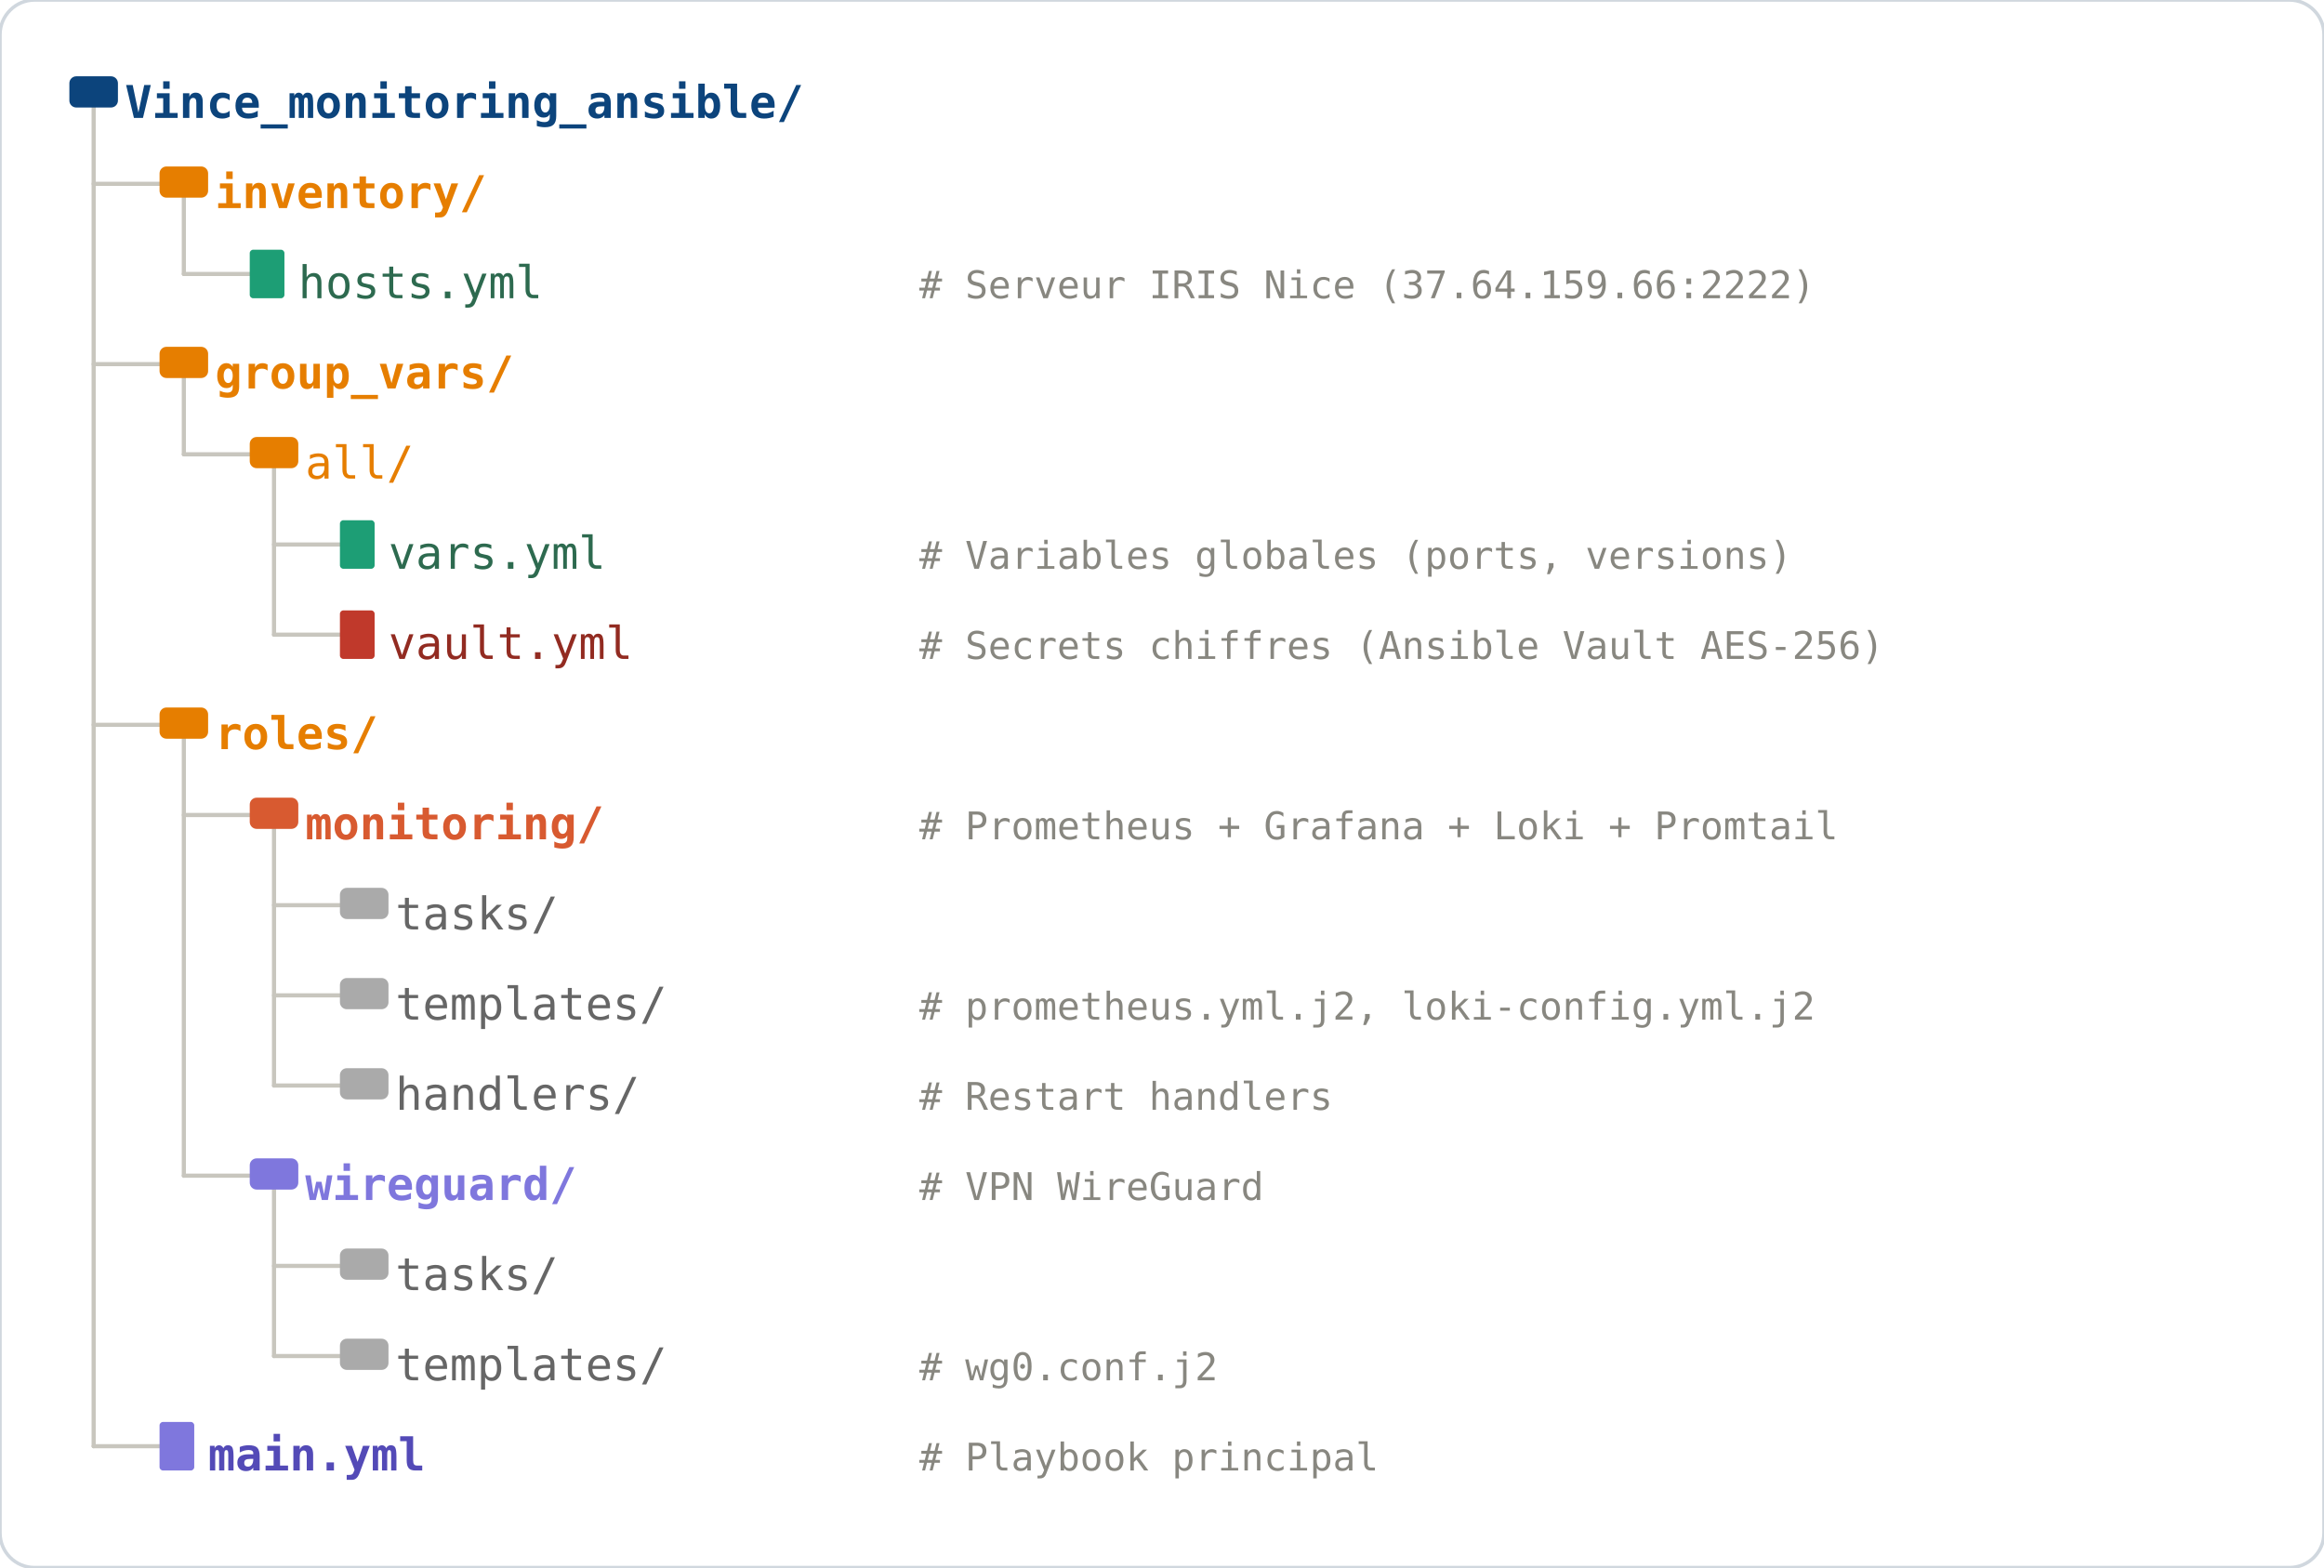
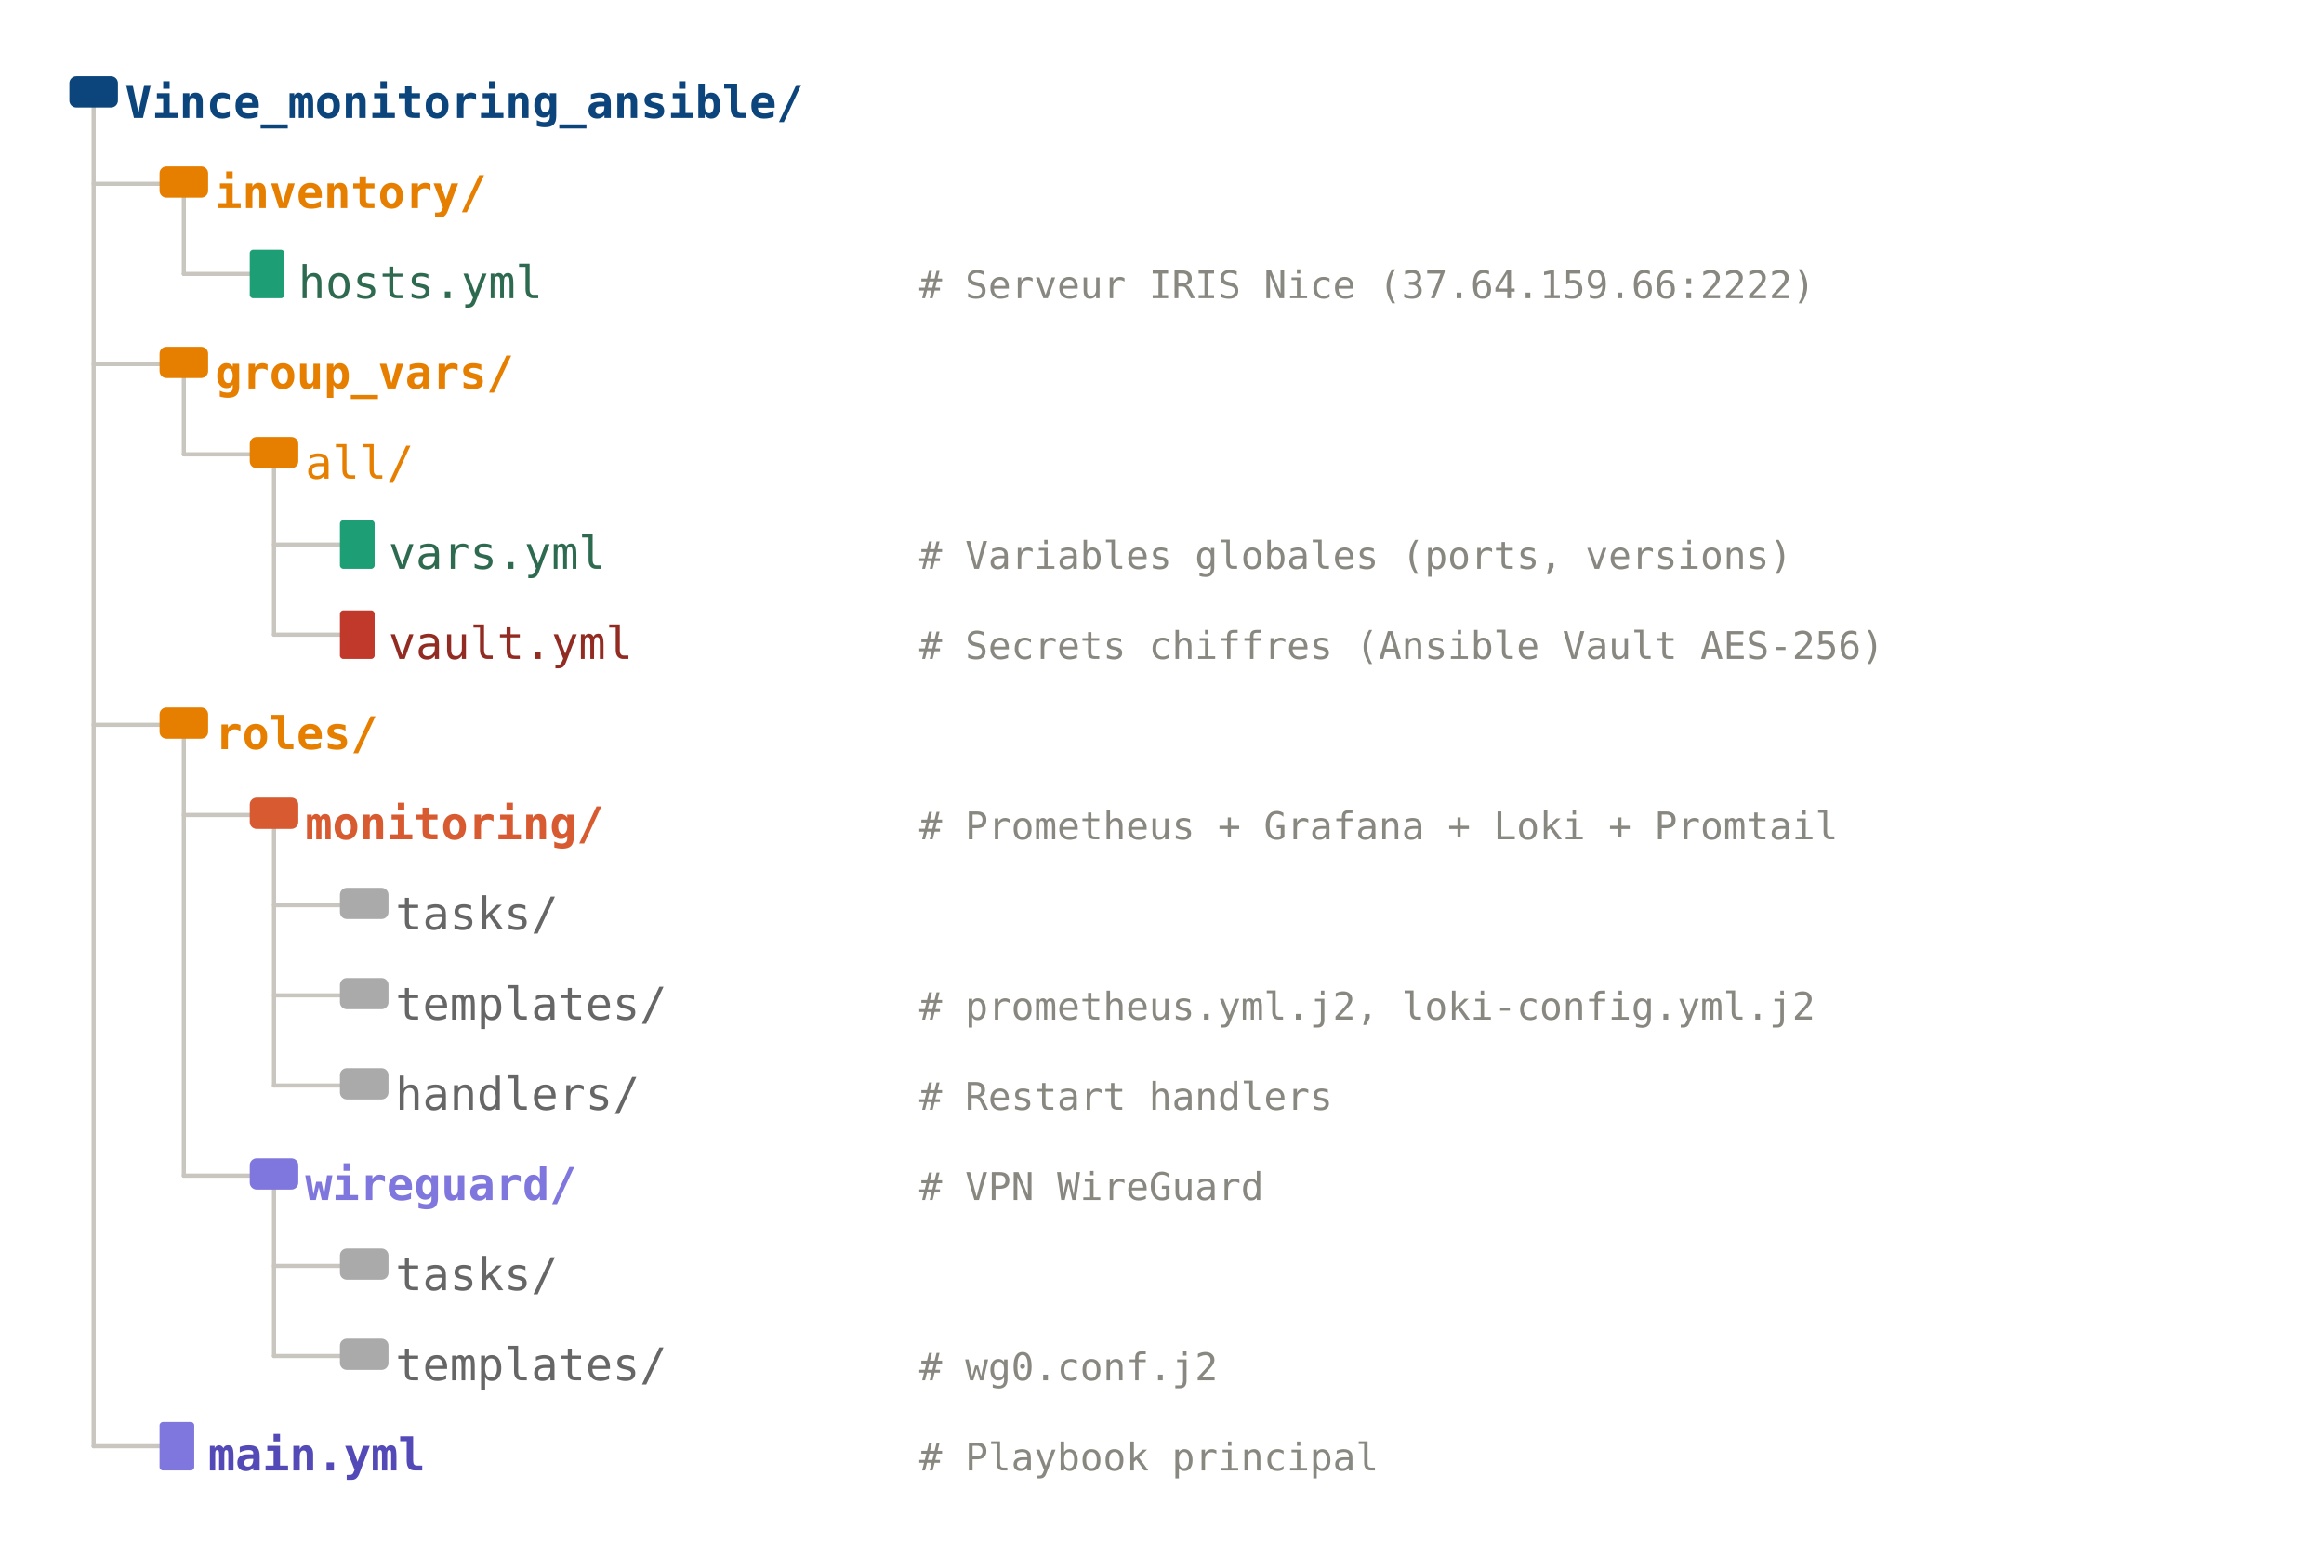
<svg xmlns="http://www.w3.org/2000/svg" width="670" height="452" viewBox="0 0 670 452">
-   <rect x="0" y="0" width="670" height="452" rx="10" fill="none" stroke="#D0D7DE" stroke-width="1" />
  <line x1="27" y1="27" x2="27" y2="417" stroke="#C8C6BE" stroke-width="1.2" stroke-linecap="round" />
  <line x1="27" y1="53" x2="46" y2="53" stroke="#C8C6BE" stroke-width="1.2" stroke-linecap="round" />
  <line x1="27" y1="105" x2="46" y2="105" stroke="#C8C6BE" stroke-width="1.2" stroke-linecap="round" />
  <line x1="27" y1="209" x2="46" y2="209" stroke="#C8C6BE" stroke-width="1.2" stroke-linecap="round" />
  <line x1="27" y1="417" x2="46" y2="417" stroke="#C8C6BE" stroke-width="1.2" stroke-linecap="round" />
  <line x1="53" y1="53" x2="53" y2="79" stroke="#C8C6BE" stroke-width="1.2" stroke-linecap="round" />
  <line x1="53" y1="79" x2="72" y2="79" stroke="#C8C6BE" stroke-width="1.2" stroke-linecap="round" />
  <line x1="53" y1="105" x2="53" y2="131" stroke="#C8C6BE" stroke-width="1.2" stroke-linecap="round" />
  <line x1="53" y1="131" x2="72" y2="131" stroke="#C8C6BE" stroke-width="1.2" stroke-linecap="round" />
  <line x1="79" y1="131" x2="79" y2="183" stroke="#C8C6BE" stroke-width="1.2" stroke-linecap="round" />
  <line x1="79" y1="157" x2="98" y2="157" stroke="#C8C6BE" stroke-width="1.2" stroke-linecap="round" />
  <line x1="79" y1="183" x2="98" y2="183" stroke="#C8C6BE" stroke-width="1.2" stroke-linecap="round" />
  <line x1="53" y1="209" x2="53" y2="339" stroke="#C8C6BE" stroke-width="1.2" stroke-linecap="round" />
  <line x1="53" y1="235" x2="72" y2="235" stroke="#C8C6BE" stroke-width="1.2" stroke-linecap="round" />
  <line x1="53" y1="339" x2="72" y2="339" stroke="#C8C6BE" stroke-width="1.2" stroke-linecap="round" />
  <line x1="79" y1="235" x2="79" y2="313" stroke="#C8C6BE" stroke-width="1.2" stroke-linecap="round" />
  <line x1="79" y1="261" x2="98" y2="261" stroke="#C8C6BE" stroke-width="1.2" stroke-linecap="round" />
  <line x1="79" y1="287" x2="98" y2="287" stroke="#C8C6BE" stroke-width="1.2" stroke-linecap="round" />
  <line x1="79" y1="313" x2="98" y2="313" stroke="#C8C6BE" stroke-width="1.2" stroke-linecap="round" />
  <line x1="79" y1="339" x2="79" y2="391" stroke="#C8C6BE" stroke-width="1.2" stroke-linecap="round" />
  <line x1="79" y1="365" x2="98" y2="365" stroke="#C8C6BE" stroke-width="1.2" stroke-linecap="round" />
  <line x1="79" y1="391" x2="98" y2="391" stroke="#C8C6BE" stroke-width="1.2" stroke-linecap="round" />
  <rect x="20" y="22" width="14" height="9" rx="2" fill="#0C447C" />
  <text x="36" y="34" font-family="monospace" font-size="13" font-weight="700" fill="#0C447C">Vince_monitoring_ansible/</text>
  <rect x="46" y="48" width="14" height="9" rx="2" fill="#E67E00" />
  <text x="62" y="60" font-family="monospace" font-size="13" font-weight="600" fill="#E67E00">inventory/</text>
  <rect x="72" y="72" width="10" height="14" rx="1" fill="#1D9E75" />
  <text x="86" y="86" font-family="monospace" font-size="13" fill="#2D6A4F">hosts.yml</text>
  <text x="265" y="86" font-family="monospace" font-size="11" fill="#888780"># Serveur IRIS Nice (37.64.159.66:2222)</text>
  <rect x="46" y="100" width="14" height="9" rx="2" fill="#E67E00" />
  <text x="62" y="112" font-family="monospace" font-size="13" font-weight="600" fill="#E67E00">group_vars/</text>
  <rect x="72" y="126" width="14" height="9" rx="2" fill="#E67E00" />
  <text x="88" y="138" font-family="monospace" font-size="13" fill="#E67E00">all/</text>
  <rect x="98" y="150" width="10" height="14" rx="1" fill="#1D9E75" />
  <text x="112" y="164" font-family="monospace" font-size="13" fill="#2D6A4F">vars.yml</text>
  <text x="265" y="164" font-family="monospace" font-size="11" fill="#888780"># Variables globales (ports, versions)</text>
  <rect x="98" y="176" width="10" height="14" rx="1" fill="#C0392B" />
  <text x="112" y="190" font-family="monospace" font-size="13" fill="#922B21">vault.yml</text>
  <text x="265" y="190" font-family="monospace" font-size="11" fill="#888780"># Secrets chiffres (Ansible Vault AES-256)</text>
  <rect x="46" y="204" width="14" height="9" rx="2" fill="#E67E00" />
  <text x="62" y="216" font-family="monospace" font-size="13" font-weight="600" fill="#E67E00">roles/</text>
  <rect x="72" y="230" width="14" height="9" rx="2" fill="#D85A30" />
  <text x="88" y="242" font-family="monospace" font-size="13" font-weight="700" fill="#D85A30">monitoring/</text>
  <text x="265" y="242" font-family="monospace" font-size="11" fill="#888780"># Prometheus + Grafana + Loki + Promtail</text>
  <rect x="98" y="256" width="14" height="9" rx="2" fill="#AAAAAA" />
  <text x="114" y="268" font-family="monospace" font-size="13" fill="#666666">tasks/</text>
  <rect x="98" y="282" width="14" height="9" rx="2" fill="#AAAAAA" />
  <text x="114" y="294" font-family="monospace" font-size="13" fill="#666666">templates/</text>
  <text x="265" y="294" font-family="monospace" font-size="11" fill="#888780"># prometheus.yml.j2, loki-config.yml.j2</text>
  <rect x="98" y="308" width="14" height="9" rx="2" fill="#AAAAAA" />
  <text x="114" y="320" font-family="monospace" font-size="13" fill="#666666">handlers/</text>
  <text x="265" y="320" font-family="monospace" font-size="11" fill="#888780"># Restart handlers</text>
  <rect x="72" y="334" width="14" height="9" rx="2" fill="#7F77DD" />
  <text x="88" y="346" font-family="monospace" font-size="13" font-weight="700" fill="#7F77DD">wireguard/</text>
  <text x="265" y="346" font-family="monospace" font-size="11" fill="#888780"># VPN WireGuard</text>
  <rect x="98" y="360" width="14" height="9" rx="2" fill="#AAAAAA" />
  <text x="114" y="372" font-family="monospace" font-size="13" fill="#666666">tasks/</text>
  <rect x="98" y="386" width="14" height="9" rx="2" fill="#AAAAAA" />
  <text x="114" y="398" font-family="monospace" font-size="13" fill="#666666">templates/</text>
  <text x="265" y="398" font-family="monospace" font-size="11" fill="#888780"># wg0.conf.j2</text>
  <rect x="46" y="410" width="10" height="14" rx="1" fill="#7F77DD" />
  <text x="60" y="424" font-family="monospace" font-size="13" font-weight="700" fill="#534AB7">main.yml</text>
  <text x="265" y="424" font-family="monospace" font-size="11" fill="#888780"># Playbook principal</text>
</svg>
